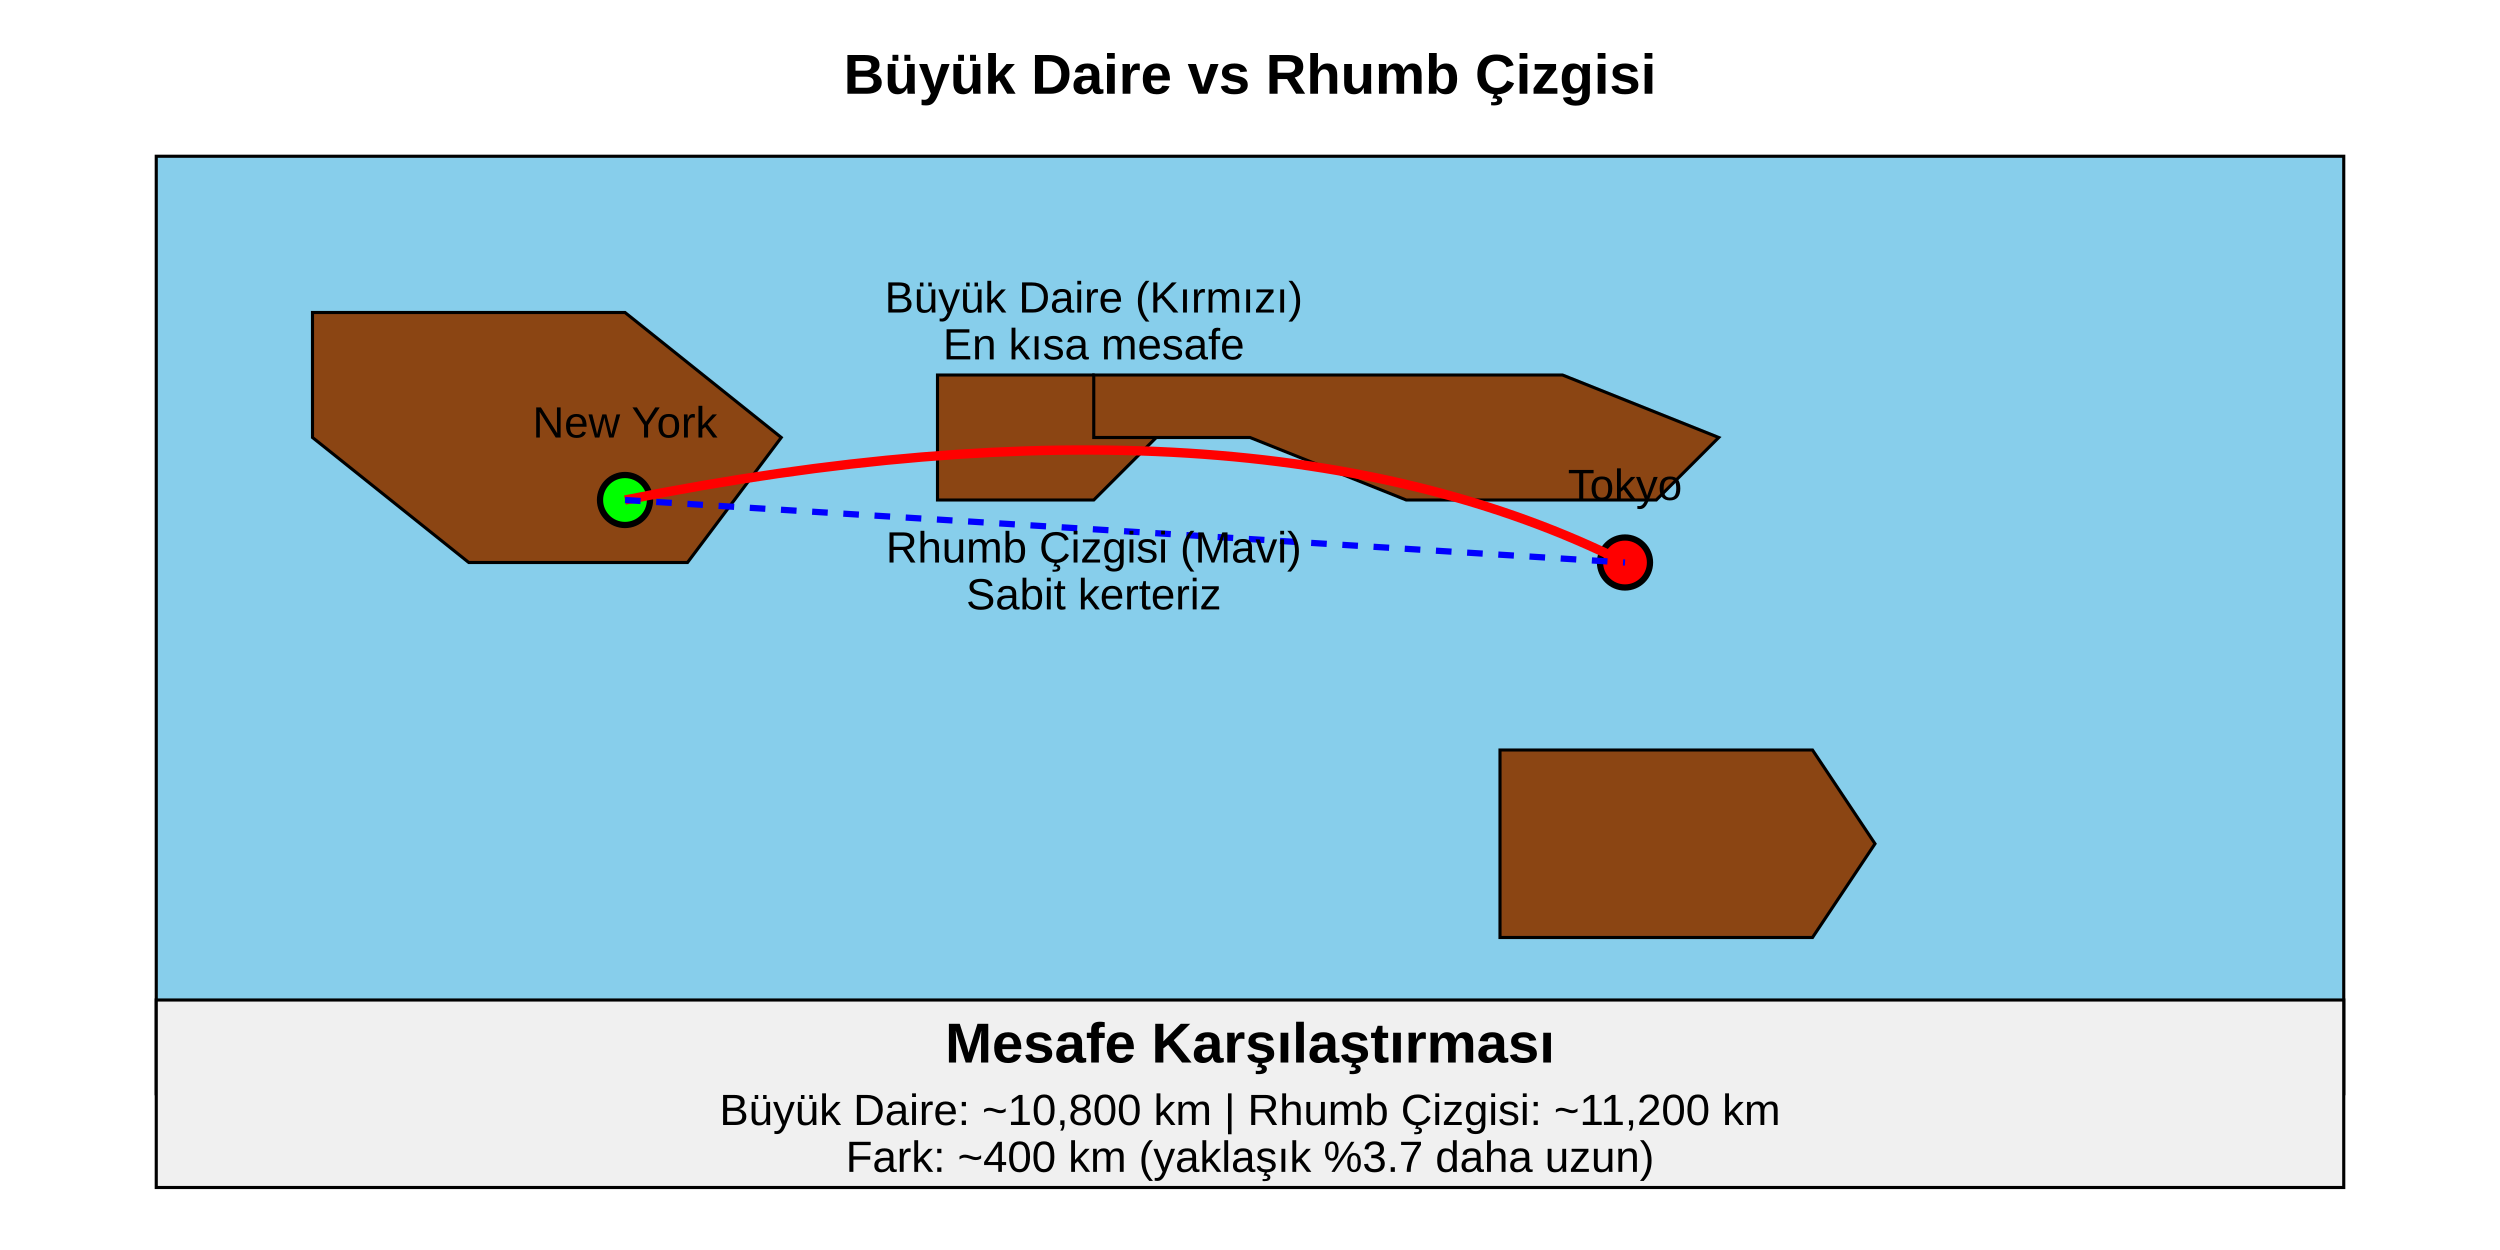
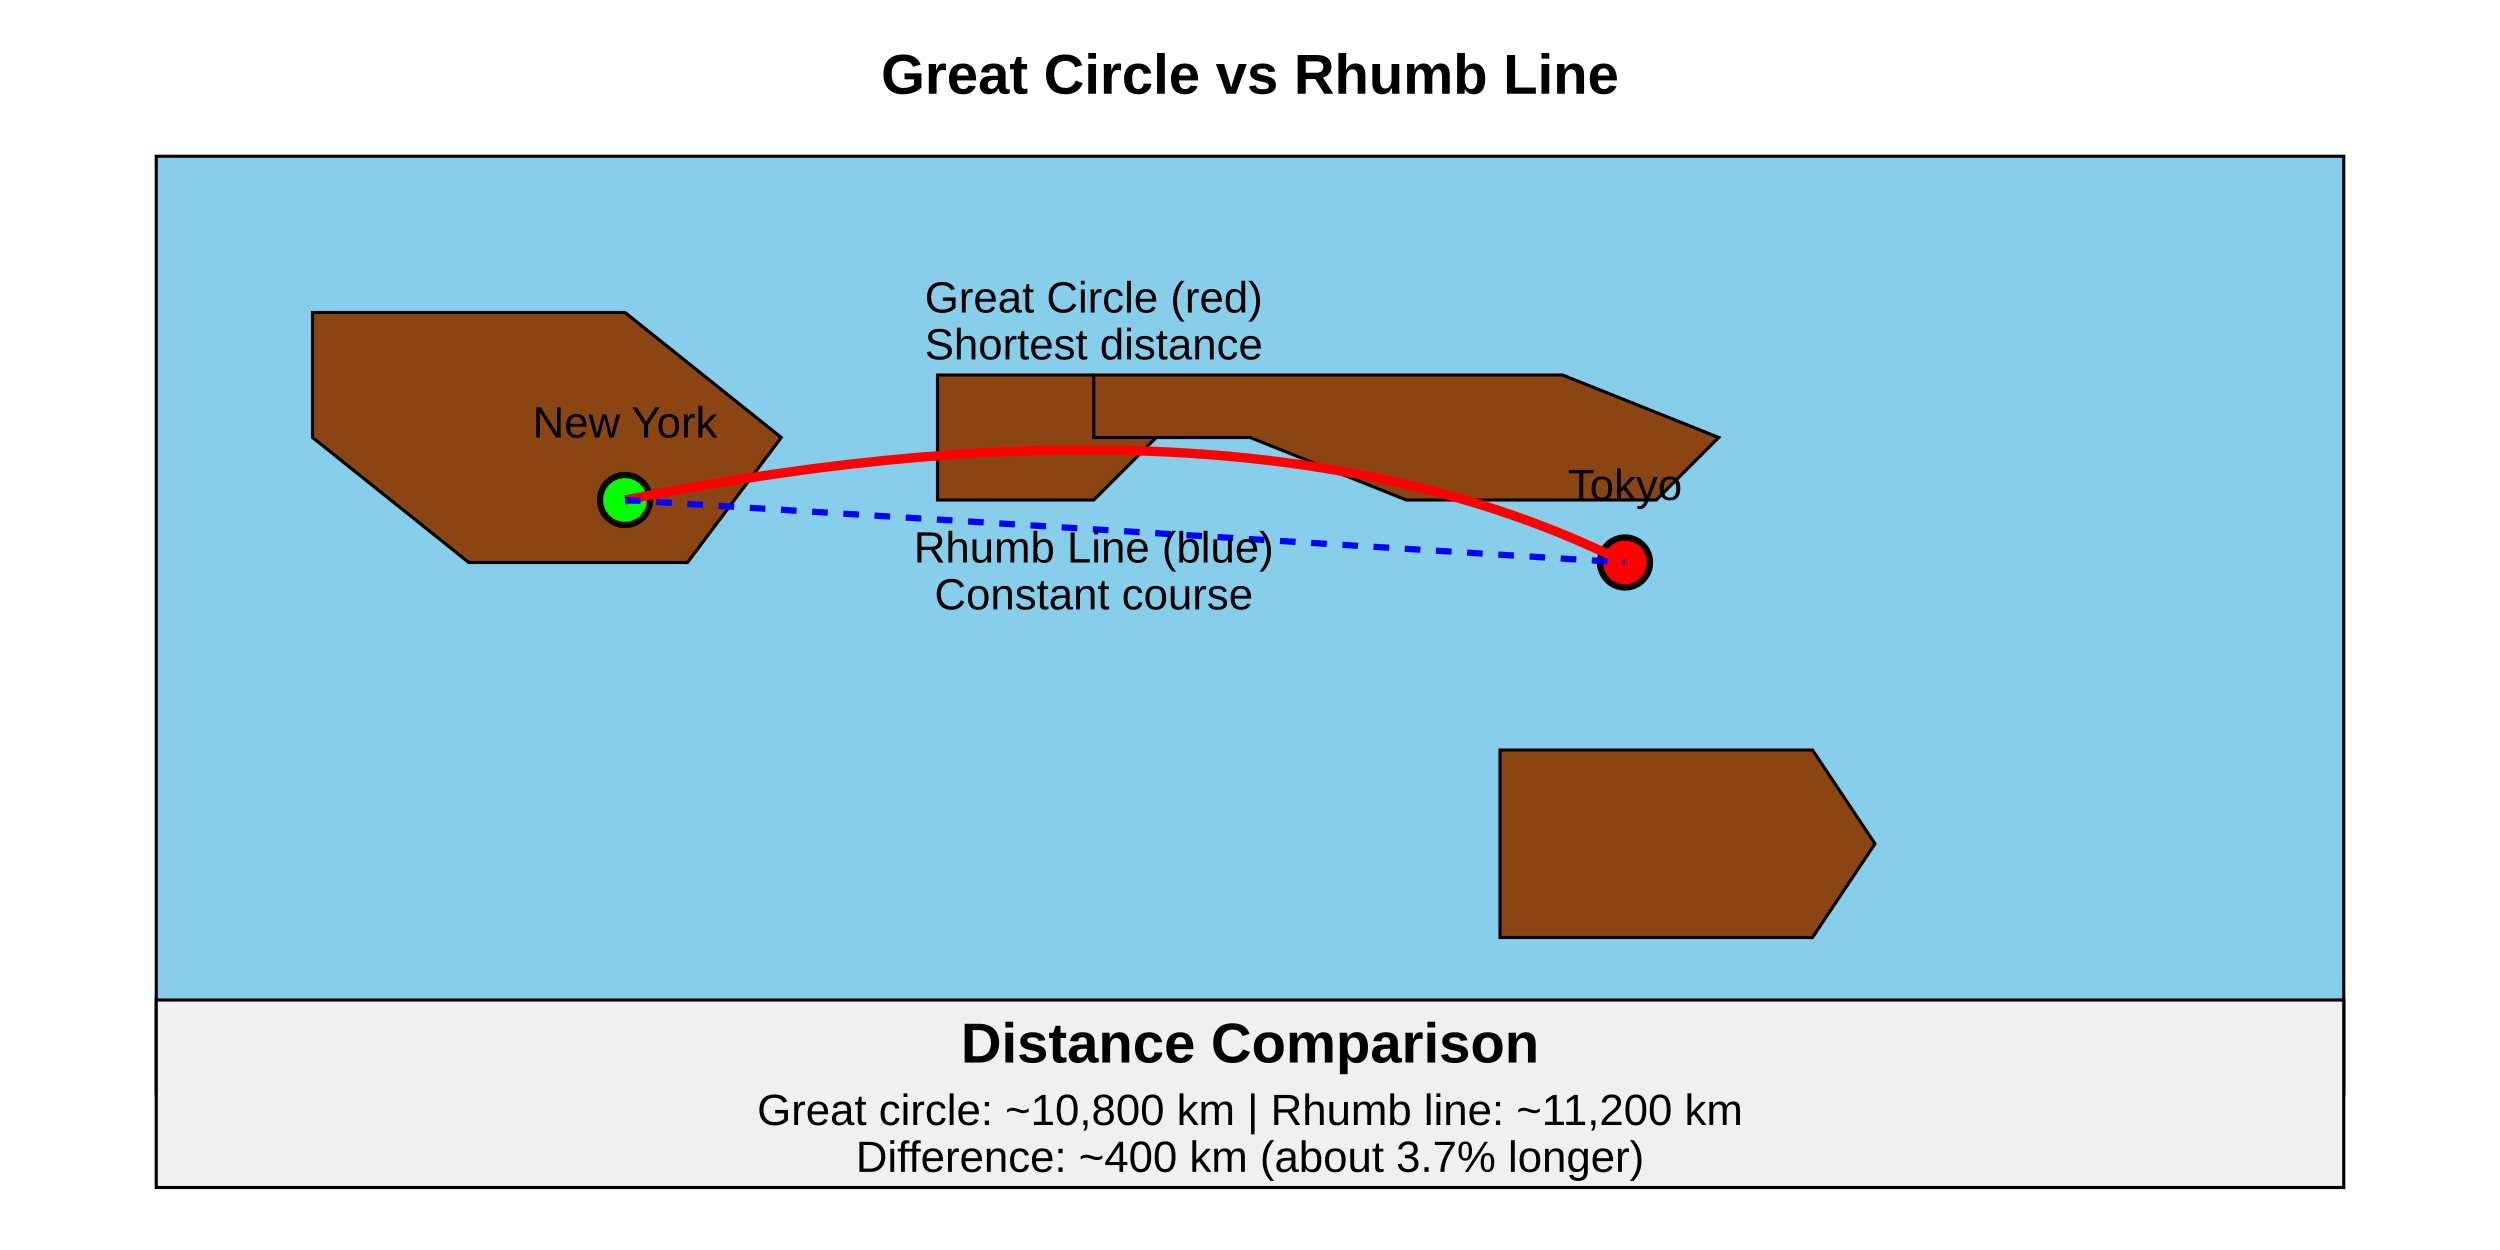
<svg xmlns="http://www.w3.org/2000/svg" viewBox="0 0 800 400">
  <defs>
    <style>
      .text { font-family: Arial, sans-serif; font-size: 14px; text-anchor: middle; }
      .title { font-size: 18px; font-weight: bold; }
      .great-circle { stroke: #ff0000; stroke-width: 3; fill: none; }
      .rhumb-line { stroke: #0000ff; stroke-width: 2; fill: none; stroke-dasharray: 5,5; }
      .land { fill: #8B4513; stroke: #000; stroke-width: 1; }
      .water { fill: #87CEEB; stroke: #000; stroke-width: 1; }
      .start-point { fill: #00ff00; stroke: #000; stroke-width: 2; }
      .end-point { fill: #ff0000; stroke: #000; stroke-width: 2; }
    </style>
  </defs>
-   <text x="400" y="30" class="text title">Büyük Daire vs Rhumb Çizgisi</text>
+   <text x="400" y="30" class="text title">Great Circle vs Rhumb Line</text>
  <g transform="translate(400, 200)">
    <rect x="-350" y="-150" width="700" height="300" class="water" />
    <path d="M -300 -100 L -200 -100 L -150 -60 L -180 -20 L -250 -20 L -300 -60 Z" class="land" />
    <path d="M -100 -80 L -50 -80 L -30 -60 L -50 -40 L -100 -40 Z" class="land" />
    <path d="M -50 -80 L 100 -80 L 150 -60 L 130 -40 L 50 -40 L 0 -60 L -50 -60 Z" class="land" />
    <path d="M 80 40 L 180 40 L 200 70 L 180 100 L 80 100 Z" class="land" />
    <circle cx="-200" cy="-40" r="8" class="start-point" />
    <text x="-200" y="-60" class="text">New York</text>
    <circle cx="120" cy="-20" r="8" class="end-point" />
    <text x="120" y="-40" class="text">Tokyo</text>
    <path d="M -200 -40 Q 0 -80 120 -20" class="great-circle" />
    <line x1="-200" y1="-40" x2="120" y2="-20" class="rhumb-line" />
-     <text x="-50" y="-100" class="text">Büyük Daire (Kırmızı)</text>
-     <text x="-50" y="-85" class="text">En kısa mesafe</text>
-     <text x="-50" y="-20" class="text">Rhumb Çizgisi (Mavi)</text>
-     <text x="-50" y="-5" class="text">Sabit kerteriz</text>
+     <text x="-50" y="-100" class="text">Great Circle (red)</text>
+     <text x="-50" y="-85" class="text">Shortest distance</text>
+     <text x="-50" y="-20" class="text">Rhumb Line (blue)</text>
+     <text x="-50" y="-5" class="text">Constant course</text>
  </g>
  <rect x="50" y="320" width="700" height="60" fill="#f0f0f0" stroke="#000" stroke-width="1" />
-   <text x="400" y="340" class="text title">Mesafe Karşılaştırması</text>
-   <text x="400" y="360" class="text">Büyük Daire: ~10,800 km | Rhumb Çizgisi: ~11,200 km</text>
-   <text x="400" y="375" class="text">Fark: ~400 km (yaklaşık %3.7 daha uzun)</text>
+   <text x="400" y="340" class="text title">Distance Comparison</text>
+   <text x="400" y="360" class="text">Great circle: ~10,800 km | Rhumb line: ~11,200 km</text>
+   <text x="400" y="375" class="text">Difference: ~400 km (about 3.7% longer)</text>
</svg>
